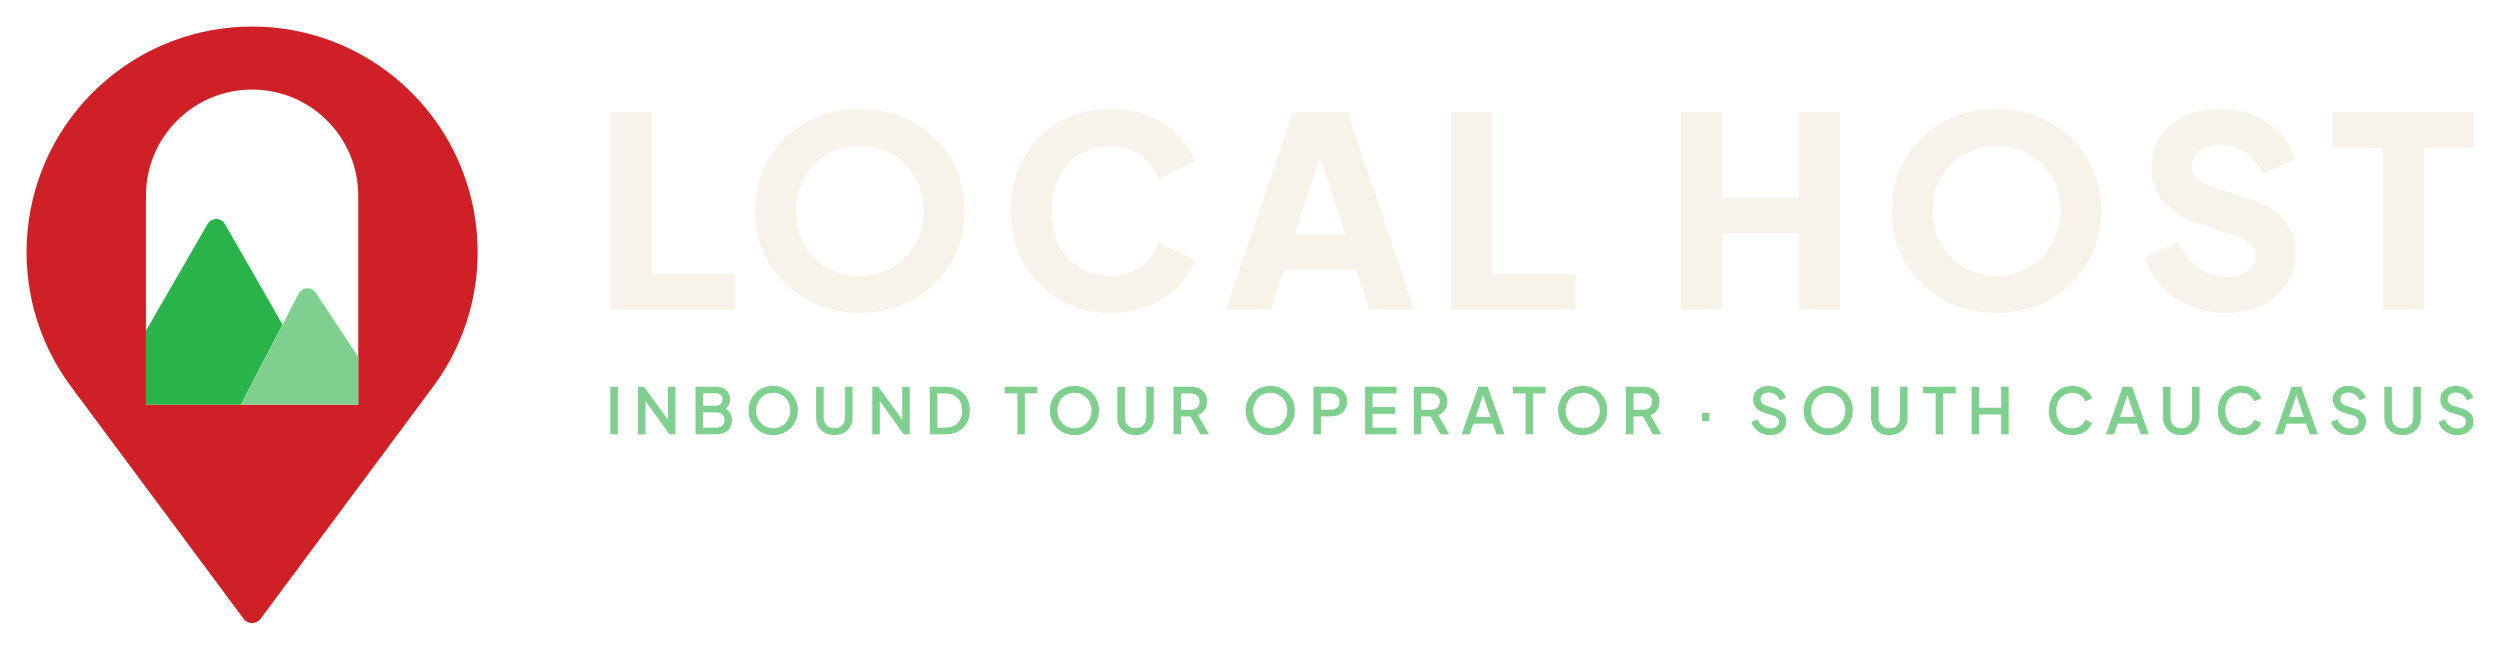
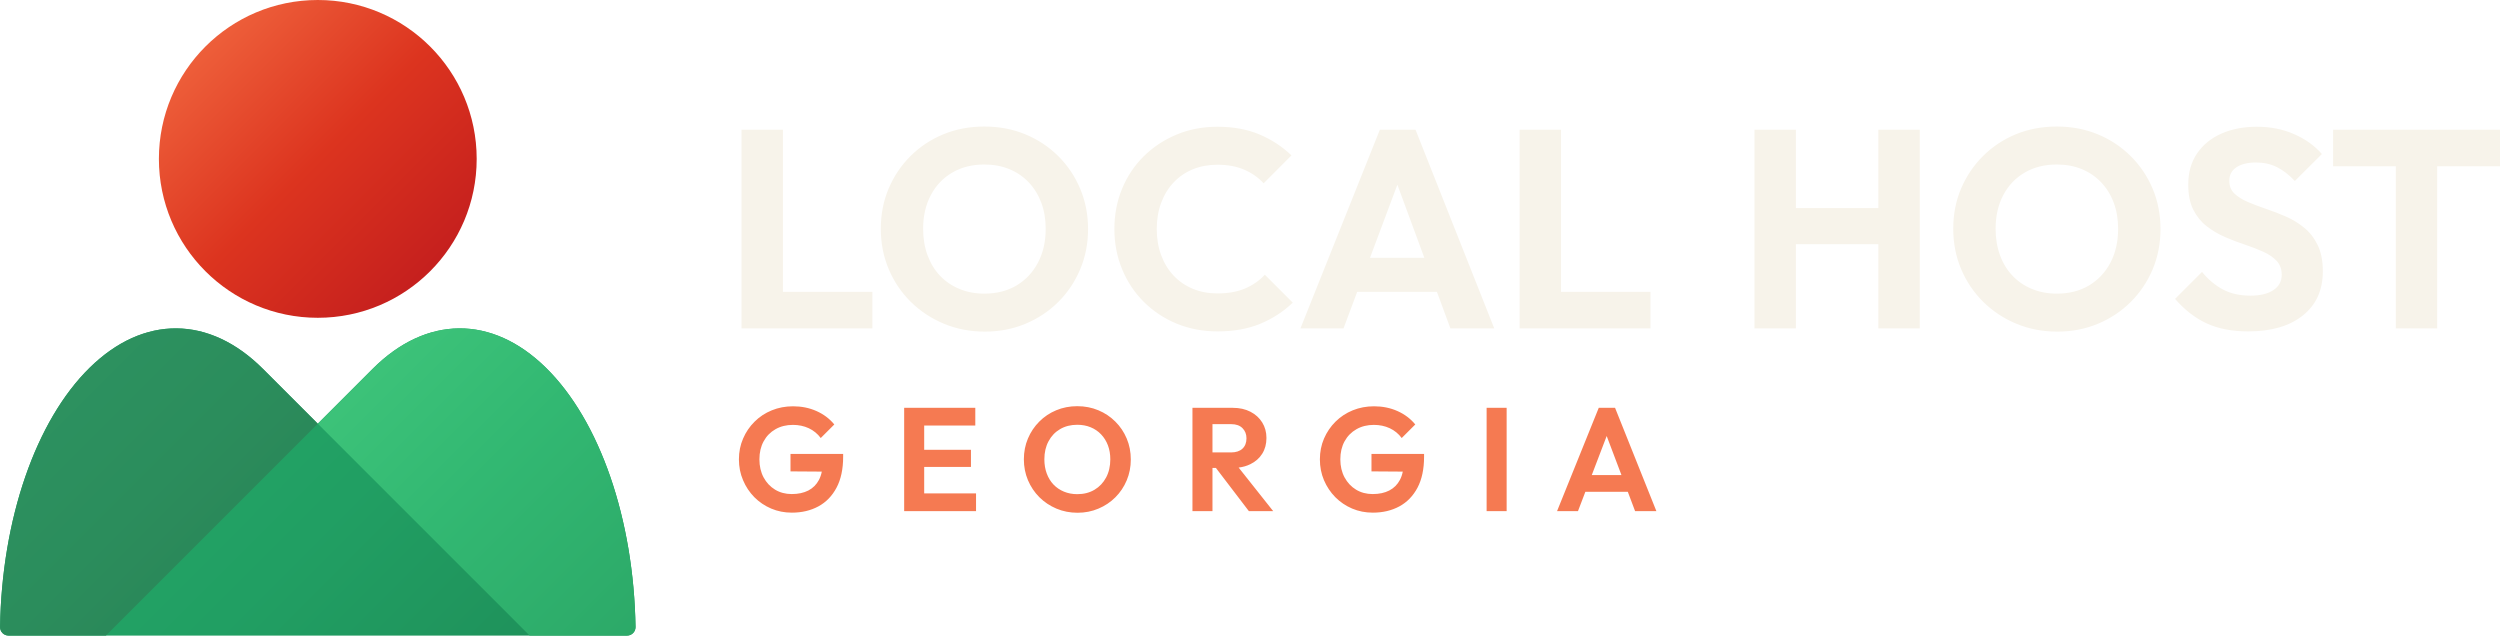
- <svg xmlns="http://www.w3.org/2000/svg" viewBox="0 0 376.84 97.92" role="img" aria-label="Local Host — Open Door (horizontal-reverse)">
-   <path fill="#D02027" d="M10.71 58.28C0.28 44.24 2.2 24.57 15.16 12.82C28.12 1.06 47.88 1.06 60.84 12.82C73.8 24.57 75.73 44.24 65.29 58.28L39.28 93.27C38.98 93.68 38.51 93.92 38 93.92C37.49 93.92 37.02 93.68 36.72 93.27ZM22 61H54V29.5C54 20.66 46.84 13.5 38 13.5C29.16 13.5 22 20.66 22 29.5Z" />
-   <path fill="#2BB34B" d="M22 61V49.85L31.28 33.78C31.29 33.76 31.3 33.75 31.31 33.73C31.57 33.3 32.05 33.01 32.6 33.01C33.09 33.01 33.53 33.25 33.81 33.62C33.83 33.66 33.86 33.7 33.88 33.74C33.89 33.75 33.9 33.77 33.91 33.78L42.59 48.92L36.3 61Z" />
-   <path fill="#7FD08F" d="M54 53.81V61H36.3L45.01 44.29L45.04 44.23L45.04 44.23C45.29 43.77 45.79 43.45 46.35 43.45C46.82 43.45 47.23 43.66 47.51 44C47.54 44.03 47.57 44.07 47.59 44.11C47.6 44.12 47.61 44.13 47.62 44.15ZM116.55 65.59Q115.77 65.59 115.1 65.31Q114.43 65.03 113.92 64.53Q113.42 64.03 113.13 63.35Q112.85 62.68 112.85 61.88Q112.85 61.07 113.13 60.4Q113.41 59.72 113.92 59.22Q114.42 58.72 115.09 58.45Q115.77 58.17 116.55 58.17Q117.34 58.17 118.01 58.45Q118.68 58.73 119.19 59.22Q119.69 59.72 119.97 60.4Q120.26 61.07 120.26 61.88Q120.26 62.68 119.97 63.35Q119.69 64.03 119.18 64.53Q118.68 65.03 118.01 65.31Q117.33 65.59 116.55 65.59ZM191.47 65.59Q190.69 65.59 190.01 65.31Q189.34 65.03 188.84 64.53Q188.33 64.03 188.05 63.35Q187.76 62.68 187.76 61.88Q187.76 61.07 188.05 60.4Q188.33 59.72 188.83 59.22Q189.34 58.72 190.01 58.45Q190.68 58.17 191.47 58.17Q192.25 58.17 192.93 58.45Q193.6 58.73 194.1 59.22Q194.61 59.72 194.89 60.4Q195.17 61.07 195.17 61.88Q195.17 62.68 194.89 63.35Q194.6 64.03 194.1 64.53Q193.6 65.03 192.92 65.31Q192.25 65.59 191.47 65.59ZM238.57 65.59Q237.79 65.59 237.12 65.31Q236.45 65.03 235.94 64.53Q235.44 64.03 235.15 63.35Q234.87 62.68 234.87 61.88Q234.87 61.07 235.15 60.4Q235.43 59.72 235.94 59.22Q236.44 58.72 237.11 58.45Q237.79 58.17 238.57 58.17Q239.36 58.17 240.03 58.45Q240.71 58.73 241.21 59.22Q241.71 59.72 242 60.4Q242.28 61.07 242.28 61.88Q242.28 62.68 241.99 63.35Q241.71 64.03 241.2 64.53Q240.7 65.03 240.03 65.31Q239.36 65.59 238.57 65.59ZM161.96 65.59Q161.18 65.59 160.51 65.31Q159.83 65.03 159.33 64.53Q158.82 64.03 158.54 63.35Q158.26 62.68 158.26 61.88Q158.26 61.07 158.54 60.4Q158.82 59.72 159.32 59.22Q159.83 58.72 160.5 58.45Q161.17 58.17 161.96 58.17Q162.75 58.17 163.42 58.45Q164.09 58.73 164.6 59.22Q165.1 59.72 165.38 60.4Q165.66 61.07 165.66 61.88Q165.66 62.68 165.38 63.35Q165.09 64.03 164.59 64.53Q164.09 65.03 163.41 65.31Q162.74 65.59 161.96 65.59ZM275.58 65.59Q274.8 65.59 274.12 65.31Q273.45 65.03 272.95 64.53Q272.44 64.03 272.16 63.35Q271.87 62.68 271.87 61.88Q271.87 61.07 272.16 60.4Q272.44 59.72 272.94 59.22Q273.45 58.72 274.12 58.45Q274.79 58.17 275.58 58.17Q276.36 58.17 277.04 58.45Q277.71 58.73 278.21 59.22Q278.72 59.72 279 60.4Q279.28 61.07 279.28 61.88Q279.28 62.68 279 63.35Q278.71 64.03 278.21 64.53Q277.71 65.03 277.03 65.31Q276.36 65.59 275.58 65.59ZM140.16 65.47V58.29H142.51Q143.63 58.29 144.45 58.74Q145.28 59.19 145.73 60Q146.19 60.8 146.19 61.88Q146.19 62.94 145.73 63.75Q145.28 64.57 144.45 65.02Q143.63 65.47 142.51 65.47ZM104.84 65.47V58.29H107.87Q108.55 58.29 109.04 58.53Q109.52 58.76 109.79 59.2Q110.05 59.64 110.05 60.24Q110.05 60.76 109.78 61.19Q109.64 61.42 109.4 61.6Q109.61 61.72 109.76 61.87Q110.06 62.16 110.2 62.53Q110.34 62.9 110.34 63.31Q110.34 64.32 109.69 64.9Q109.03 65.47 107.88 65.47ZM213.11 65.47V58.29H215.72Q216.44 58.29 216.99 58.55Q217.54 58.82 217.85 59.33Q218.17 59.83 218.17 60.53Q218.17 61.28 217.8 61.81Q217.43 62.34 216.8 62.58L218.46 65.47H217.17L215.65 62.77H214.24V65.47ZM245.09 65.47V58.29H247.7Q248.43 58.29 248.98 58.55Q249.53 58.82 249.84 59.33Q250.15 59.83 250.15 60.53Q250.15 61.28 249.79 61.81Q249.42 62.34 248.79 62.58L250.45 65.47H249.16L247.64 62.77H246.23V65.47ZM176.89 65.47V58.29H179.5Q180.23 58.29 180.78 58.55Q181.33 58.82 181.64 59.33Q181.95 59.83 181.95 60.53Q181.95 61.28 181.58 61.81Q181.21 62.34 180.59 62.58L182.25 65.47H180.95L179.43 62.77H178.03V65.47ZM197.99 65.47V58.29H200.6Q201.33 58.29 201.88 58.55Q202.43 58.82 202.74 59.33Q203.05 59.83 203.05 60.53Q203.05 61.23 202.74 61.73Q202.43 62.23 201.88 62.5Q201.33 62.77 200.6 62.77H199.12V65.47ZM317.45 65.47 319.97 58.29H321.38L323.91 65.47H322.69L322.14 63.86H319.22L318.66 65.47ZM220.32 65.47 222.85 58.29H224.26L226.79 65.47H225.57L225.02 63.86H222.09L221.54 65.47ZM342.92 65.47 345.45 58.29H346.86L349.39 65.47H348.17L347.62 63.86H344.69L344.14 65.47ZM96.17 65.47V58.29H97.08L100.68 63.25V58.29H101.81V65.47H100.9L97.3 60.44V65.47ZM131.49 65.47V58.29H132.4L136 63.25V58.29H137.13V65.47H136.21L132.62 60.44V65.47ZM191.47 64.55Q192.03 64.55 192.5 64.35Q192.96 64.15 193.31 63.78Q193.66 63.42 193.85 62.93Q194.04 62.44 194.04 61.88Q194.04 61.31 193.85 60.83Q193.66 60.34 193.31 59.97Q192.96 59.61 192.5 59.41Q192.03 59.21 191.47 59.21Q190.91 59.21 190.44 59.41Q189.97 59.61 189.63 59.97Q189.28 60.34 189.09 60.83Q188.9 61.31 188.9 61.88Q188.9 62.44 189.09 62.93Q189.28 63.42 189.63 63.78Q189.97 64.15 190.44 64.35Q190.91 64.55 191.47 64.55ZM116.55 64.55Q117.11 64.55 117.58 64.35Q118.05 64.15 118.39 63.78Q118.74 63.42 118.93 62.93Q119.12 62.44 119.12 61.88Q119.12 61.31 118.93 60.83Q118.74 60.34 118.39 59.97Q118.05 59.61 117.58 59.41Q117.11 59.21 116.55 59.21Q115.99 59.21 115.53 59.41Q115.06 59.61 114.71 59.97Q114.36 60.34 114.17 60.83Q113.98 61.31 113.98 61.88Q113.98 62.44 114.17 62.93Q114.36 63.42 114.71 63.78Q115.06 64.15 115.53 64.35Q116 64.55 116.55 64.55ZM238.57 64.55Q239.13 64.55 239.6 64.35Q240.07 64.15 240.42 63.78Q240.76 63.42 240.95 62.93Q241.14 62.44 241.14 61.88Q241.14 61.31 240.95 60.83Q240.76 60.34 240.42 59.97Q240.07 59.61 239.6 59.41Q239.13 59.21 238.57 59.21Q238.01 59.21 237.55 59.41Q237.08 59.61 236.73 59.97Q236.38 60.34 236.19 60.83Q236 61.31 236 61.88Q236 62.44 236.19 62.93Q236.38 63.42 236.73 63.78Q237.08 64.15 237.55 64.35Q238.02 64.55 238.57 64.55ZM161.96 64.55Q162.52 64.55 162.99 64.35Q163.45 64.15 163.8 63.78Q164.15 63.42 164.34 62.93Q164.53 62.44 164.53 61.88Q164.53 61.31 164.34 60.83Q164.15 60.34 163.8 59.97Q163.45 59.61 162.99 59.41Q162.52 59.21 161.96 59.21Q161.4 59.21 160.93 59.41Q160.46 59.61 160.12 59.97Q159.77 60.34 159.58 60.83Q159.39 61.31 159.39 61.88Q159.39 62.44 159.58 62.93Q159.77 63.42 160.12 63.78Q160.46 64.15 160.93 64.35Q161.4 64.55 161.96 64.55ZM275.58 64.55Q276.14 64.55 276.61 64.35Q277.07 64.15 277.42 63.78Q277.77 63.42 277.96 62.93Q278.15 62.44 278.15 61.88Q278.15 61.31 277.96 60.83Q277.77 60.34 277.42 59.97Q277.07 59.61 276.61 59.41Q276.14 59.21 275.58 59.21Q275.02 59.21 274.55 59.41Q274.08 59.61 273.74 59.97Q273.39 60.34 273.2 60.83Q273.01 61.31 273.01 61.88Q273.01 62.44 273.2 62.93Q273.39 63.42 273.74 63.78Q274.08 64.15 274.55 64.35Q275.02 64.55 275.58 64.55ZM297.19 65.47V58.29H298.32V61.46H301.65V58.29H302.78V65.47H301.65V62.47H298.32V65.47ZM205.77 65.47V58.29H210.5V59.3H206.9V61.36H210.3V62.38H206.9V64.46H210.5V65.47ZM362.16 65.59Q361.35 65.59 360.73 65.25Q360.11 64.91 359.76 64.33Q359.41 63.74 359.41 62.98V58.29H360.54V62.94Q360.54 63.41 360.75 63.78Q360.96 64.14 361.32 64.35Q361.69 64.55 362.16 64.55Q362.64 64.55 363 64.35Q363.36 64.14 363.57 63.78Q363.77 63.41 363.77 62.94V58.29H364.91V62.98Q364.91 63.74 364.56 64.33Q364.21 64.91 363.59 65.25Q362.97 65.59 362.16 65.59ZM284.79 65.59Q283.99 65.59 283.36 65.25Q282.74 64.91 282.39 64.33Q282.04 63.74 282.04 62.98V58.29H283.18V62.94Q283.18 63.41 283.38 63.78Q283.59 64.14 283.95 64.35Q284.32 64.55 284.79 64.55Q285.27 64.55 285.63 64.35Q285.99 64.14 286.2 63.78Q286.41 63.41 286.41 62.94V58.29H287.54V62.98Q287.54 63.74 287.19 64.33Q286.84 64.91 286.22 65.25Q285.6 65.59 284.79 65.59ZM125.76 65.59Q124.96 65.59 124.34 65.25Q123.72 64.91 123.37 64.33Q123.02 63.74 123.02 62.98V58.29H124.15V62.94Q124.15 63.41 124.36 63.78Q124.56 64.14 124.93 64.35Q125.29 64.55 125.76 64.55Q126.24 64.55 126.6 64.35Q126.97 64.14 127.17 63.78Q127.38 63.41 127.38 62.94V58.29H128.51V62.98Q128.51 63.74 128.16 64.33Q127.81 64.91 127.2 65.25Q126.58 65.59 125.76 65.59ZM171.17 65.59Q170.37 65.59 169.74 65.25Q169.12 64.91 168.77 64.33Q168.42 63.74 168.42 62.98V58.29H169.56V62.94Q169.56 63.41 169.76 63.78Q169.97 64.14 170.34 64.35Q170.7 64.55 171.17 64.55Q171.65 64.55 172.01 64.35Q172.37 64.14 172.58 63.78Q172.79 63.41 172.79 62.94V58.29H173.92V62.98Q173.92 63.74 173.57 64.33Q173.22 64.91 172.6 65.25Q171.98 65.59 171.17 65.59ZM328.8 65.59Q327.99 65.59 327.37 65.25Q326.75 64.91 326.4 64.33Q326.05 63.74 326.05 62.98V58.29H327.18V62.94Q327.18 63.41 327.39 63.78Q327.6 64.14 327.96 64.35Q328.33 64.55 328.8 64.55Q329.28 64.55 329.64 64.35Q330 64.14 330.21 63.78Q330.42 63.41 330.42 62.94V58.29H331.55V62.98Q331.55 63.74 331.2 64.33Q330.85 64.91 330.23 65.25Q329.61 65.59 328.8 65.59ZM266.82 65.59Q266.14 65.59 265.56 65.34Q264.99 65.08 264.58 64.64Q264.17 64.19 263.98 63.62L264.94 63.21Q265.2 63.87 265.71 64.23Q266.21 64.59 266.87 64.59Q267.25 64.59 267.54 64.47Q267.83 64.34 267.99 64.13Q268.15 63.91 268.15 63.61Q268.15 63.22 267.92 62.99Q267.7 62.75 267.27 62.62L265.92 62.2Q265.11 61.95 264.68 61.43Q264.26 60.91 264.26 60.22Q264.26 59.61 264.56 59.15Q264.86 58.69 265.38 58.43Q265.91 58.17 266.58 58.17Q267.23 58.17 267.76 58.4Q268.3 58.63 268.67 59.02Q269.05 59.42 269.23 59.94L268.29 60.35Q268.07 59.78 267.62 59.48Q267.18 59.17 266.59 59.17Q266.23 59.17 265.96 59.29Q265.69 59.41 265.54 59.63Q265.39 59.86 265.39 60.16Q265.39 60.51 265.61 60.78Q265.83 61.05 266.28 61.19L267.54 61.58Q268.4 61.84 268.83 62.33Q269.26 62.82 269.26 63.53Q269.26 64.14 268.95 64.6Q268.64 65.06 268.09 65.33Q267.54 65.59 266.82 65.59ZM354.2 65.59Q353.52 65.59 352.94 65.34Q352.37 65.08 351.96 64.64Q351.55 64.19 351.36 63.62L352.32 63.21Q352.58 63.87 353.09 64.23Q353.59 64.59 354.25 64.59Q354.63 64.59 354.92 64.47Q355.21 64.34 355.37 64.13Q355.53 63.91 355.53 63.61Q355.53 63.22 355.3 62.99Q355.08 62.75 354.65 62.62L353.3 62.2Q352.49 61.95 352.06 61.43Q351.64 60.91 351.64 60.22Q351.64 59.61 351.94 59.15Q352.24 58.69 352.76 58.43Q353.29 58.17 353.96 58.17Q354.61 58.17 355.14 58.4Q355.68 58.63 356.05 59.02Q356.43 59.42 356.61 59.94L355.67 60.35Q355.45 59.78 355 59.48Q354.56 59.17 353.97 59.17Q353.61 59.17 353.34 59.29Q353.07 59.41 352.92 59.63Q352.77 59.86 352.77 60.16Q352.77 60.51 352.99 60.78Q353.21 61.05 353.66 61.19L354.92 61.58Q355.78 61.84 356.21 62.33Q356.64 62.82 356.64 63.53Q356.64 64.14 356.33 64.6Q356.02 65.06 355.47 65.33Q354.92 65.59 354.2 65.59ZM370.4 65.59Q369.72 65.59 369.14 65.34Q368.56 65.08 368.16 64.64Q367.75 64.19 367.56 63.62L368.52 63.21Q368.78 63.87 369.28 64.23Q369.79 64.59 370.44 64.59Q370.83 64.59 371.12 64.47Q371.4 64.34 371.56 64.13Q371.72 63.91 371.72 63.61Q371.72 63.22 371.5 62.99Q371.28 62.75 370.84 62.62L369.49 62.2Q368.68 61.95 368.26 61.43Q367.84 60.91 367.84 60.22Q367.84 59.61 368.14 59.15Q368.43 58.69 368.96 58.43Q369.48 58.17 370.16 58.17Q370.81 58.17 371.34 58.4Q371.87 58.63 372.25 59.02Q372.63 59.42 372.81 59.94L371.86 60.35Q371.65 59.78 371.2 59.48Q370.75 59.17 370.16 59.17Q369.81 59.17 369.54 59.29Q369.26 59.41 369.11 59.63Q368.96 59.86 368.96 60.16Q368.96 60.51 369.19 60.78Q369.41 61.05 369.86 61.19L371.12 61.58Q371.98 61.84 372.41 62.33Q372.84 62.82 372.84 63.53Q372.84 64.14 372.53 64.6Q372.22 65.06 371.67 65.33Q371.12 65.59 370.4 65.59ZM312.39 65.59Q311.62 65.59 310.97 65.31Q310.33 65.03 309.85 64.54Q309.37 64.04 309.1 63.36Q308.83 62.69 308.83 61.88Q308.83 61.07 309.1 60.4Q309.36 59.72 309.84 59.22Q310.32 58.72 310.97 58.45Q311.62 58.17 312.39 58.17Q313.15 58.17 313.75 58.43Q314.35 58.69 314.77 59.11Q315.19 59.54 315.37 60.03L314.34 60.51Q314.12 59.93 313.61 59.57Q313.1 59.21 312.39 59.21Q311.68 59.21 311.13 59.55Q310.58 59.88 310.27 60.48Q309.96 61.08 309.96 61.88Q309.96 62.68 310.27 63.28Q310.58 63.88 311.13 64.22Q311.68 64.55 312.39 64.55Q313.1 64.55 313.61 64.19Q314.12 63.83 314.34 63.26L315.37 63.74Q315.19 64.22 314.77 64.65Q314.35 65.07 313.75 65.33Q313.15 65.59 312.39 65.59ZM337.87 65.59Q337.1 65.59 336.45 65.31Q335.8 65.03 335.32 64.54Q334.84 64.04 334.58 63.36Q334.31 62.69 334.31 61.88Q334.31 61.07 334.57 60.4Q334.84 59.72 335.32 59.22Q335.8 58.72 336.45 58.45Q337.1 58.17 337.87 58.17Q338.62 58.17 339.23 58.43Q339.83 58.69 340.25 59.11Q340.66 59.54 340.84 60.03L339.82 60.51Q339.59 59.93 339.09 59.57Q338.58 59.21 337.87 59.21Q337.15 59.21 336.6 59.55Q336.05 59.88 335.75 60.48Q335.44 61.08 335.44 61.88Q335.44 62.68 335.75 63.28Q336.05 63.88 336.6 64.22Q337.15 64.55 337.87 64.55Q338.58 64.55 339.09 64.19Q339.59 63.83 339.82 63.26L340.84 63.74Q340.66 64.22 340.25 64.65Q339.83 65.07 339.23 65.33Q338.62 65.59 337.87 65.59ZM141.29 64.46H142.53Q143.3 64.46 143.86 64.14Q144.42 63.82 144.73 63.24Q145.03 62.66 145.03 61.87Q145.03 61.08 144.72 60.51Q144.41 59.93 143.85 59.62Q143.29 59.3 142.53 59.3H141.29ZM291.78 65.47V59.3H289.87V58.29H294.79V59.3H292.91V65.47ZM229.96 65.47V59.3H228.06V58.29H232.98V59.3H231.1V65.47ZM153.35 65.47V59.3H151.44V58.29H156.36V59.3H154.48V65.47ZM92 65.47V58.29H93.13V65.47ZM105.97 64.46H107.96Q108.53 64.46 108.87 64.15Q109.21 63.84 109.21 63.31Q109.21 62.79 108.87 62.47Q108.53 62.15 107.96 62.15H105.97ZM199.12 61.76H200.63Q201.02 61.76 201.31 61.61Q201.6 61.46 201.76 61.18Q201.92 60.9 201.92 60.53Q201.92 60.15 201.76 59.88Q201.6 59.6 201.31 59.45Q201.02 59.3 200.63 59.3H199.12ZM246.23 61.76H247.73Q248.12 61.76 248.41 61.61Q248.7 61.46 248.86 61.18Q249.02 60.9 249.02 60.53Q249.02 60.15 248.86 59.88Q248.7 59.6 248.41 59.45Q248.12 59.3 247.73 59.3H246.23ZM178.03 61.76H179.53Q179.92 61.76 180.21 61.61Q180.5 61.46 180.66 61.18Q180.82 60.9 180.82 60.53Q180.82 60.15 180.66 59.88Q180.5 59.6 180.21 59.45Q179.92 59.3 179.53 59.3H178.03ZM214.24 61.76H215.74Q216.13 61.76 216.42 61.61Q216.71 61.46 216.87 61.18Q217.03 60.9 217.03 60.53Q217.03 60.15 216.87 59.88Q216.71 59.6 216.42 59.45Q216.13 59.3 215.74 59.3H214.24ZM105.97 61.16H107.89Q108.36 61.16 108.64 60.89Q108.92 60.62 108.92 60.19Q108.92 59.76 108.64 59.52Q108.36 59.28 107.89 59.28H105.97ZM319.55 62.85H321.8L320.68 59.55ZM222.43 62.85H224.67L223.55 59.55ZM345.03 62.85H347.27L346.15 59.55ZM256.56 63.49V62.24H257.66V63.49Z" />
-   <path fill="#F7F3EA" d="M129.6 47.17Q126.24 47.17 123.36 46.01Q120.48 44.85 118.34 42.75Q116.2 40.65 115 37.85Q113.8 35.05 113.8 31.77Q113.8 28.49 114.98 25.69Q116.16 22.89 118.3 20.81Q120.44 18.73 123.32 17.57Q126.2 16.41 129.6 16.41Q133 16.41 135.88 17.57Q138.76 18.73 140.9 20.81Q143.04 22.89 144.22 25.69Q145.4 28.49 145.4 31.77Q145.4 35.05 144.2 37.85Q143 40.65 140.86 42.75Q138.72 44.85 135.84 46.01Q132.96 47.17 129.6 47.17ZM300.96 47.17Q297.6 47.17 294.72 46.01Q291.84 44.85 289.7 42.75Q287.56 40.65 286.36 37.85Q285.16 35.05 285.16 31.77Q285.16 28.49 286.34 25.69Q287.52 22.89 289.66 20.81Q291.8 18.73 294.68 17.57Q297.56 16.41 300.96 16.41Q304.36 16.41 307.24 17.57Q310.12 18.73 312.26 20.81Q314.4 22.89 315.58 25.69Q316.76 28.49 316.76 31.77Q316.76 35.05 315.56 37.85Q314.36 40.65 312.22 42.75Q310.08 44.85 307.2 46.01Q304.32 47.17 300.96 47.17ZM184.8 46.69 194.88 16.89H203.12L213.2 46.69H206.44L204.44 40.61H193.52L191.52 46.69ZM253.36 46.69V16.89H259.56V29.77H271.16V16.89H277.36V46.69H271.16V35.17H259.56V46.69ZM335.4 47.17Q332.6 47.17 330.14 46.15Q327.68 45.13 325.9 43.25Q324.12 41.37 323.24 38.81L328.32 36.53Q329.44 38.97 331.42 40.37Q333.4 41.77 335.8 41.77Q337.08 41.77 338 41.37Q338.92 40.97 339.44 40.27Q339.96 39.57 339.96 38.61Q339.96 37.57 339.32 36.83Q338.68 36.09 337.32 35.65L331.48 33.73Q327.92 32.57 326.12 30.43Q324.32 28.29 324.32 25.29Q324.32 22.65 325.62 20.65Q326.92 18.65 329.26 17.53Q331.6 16.41 334.64 16.41Q337.32 16.41 339.6 17.33Q341.88 18.25 343.54 19.93Q345.2 21.61 346.04 23.97L341 26.25Q340.16 24.17 338.48 22.99Q336.8 21.81 334.64 21.81Q333.4 21.81 332.44 22.21Q331.48 22.61 330.96 23.35Q330.44 24.09 330.44 25.05Q330.44 26.09 331.12 26.87Q331.8 27.65 333.16 28.09L338.88 29.93Q342.48 31.09 344.26 33.17Q346.04 35.25 346.04 38.25Q346.04 40.85 344.68 42.87Q343.32 44.89 340.94 46.03Q338.56 47.17 335.4 47.17ZM167.36 47.17Q164.16 47.17 161.42 46.01Q158.68 44.85 156.64 42.77Q154.6 40.69 153.46 37.89Q152.32 35.09 152.32 31.77Q152.32 28.45 153.44 25.63Q154.56 22.81 156.6 20.75Q158.64 18.69 161.38 17.55Q164.12 16.41 167.36 16.41Q170.6 16.41 173.18 17.49Q175.76 18.57 177.56 20.37Q179.36 22.17 180.12 24.37L174.64 27.01Q173.88 24.85 171.98 23.43Q170.08 22.01 167.36 22.01Q164.72 22.01 162.72 23.25Q160.72 24.49 159.62 26.67Q158.52 28.85 158.52 31.77Q158.52 34.69 159.62 36.89Q160.72 39.09 162.72 40.33Q164.72 41.57 167.36 41.57Q170.08 41.57 171.98 40.15Q173.88 38.73 174.64 36.57L180.12 39.21Q179.36 41.41 177.56 43.21Q175.76 45.01 173.18 46.09Q170.6 47.17 167.36 47.17ZM129.6 41.57Q131.64 41.57 133.38 40.85Q135.12 40.13 136.44 38.83Q137.76 37.53 138.48 35.73Q139.2 33.93 139.2 31.77Q139.2 29.61 138.48 27.83Q137.76 26.05 136.44 24.73Q135.12 23.41 133.38 22.71Q131.64 22.01 129.6 22.01Q127.56 22.01 125.82 22.71Q124.08 23.41 122.76 24.73Q121.44 26.05 120.72 27.83Q120 29.61 120 31.77Q120 33.93 120.72 35.73Q121.44 37.53 122.76 38.83Q124.08 40.13 125.82 40.85Q127.56 41.57 129.6 41.57ZM300.96 41.57Q303 41.57 304.74 40.85Q306.48 40.13 307.8 38.83Q309.12 37.53 309.84 35.73Q310.56 33.93 310.56 31.77Q310.56 29.61 309.84 27.83Q309.12 26.05 307.8 24.73Q306.48 23.41 304.74 22.71Q303 22.01 300.96 22.01Q298.92 22.01 297.18 22.71Q295.44 23.41 294.12 24.73Q292.8 26.05 292.08 27.83Q291.36 29.61 291.36 31.77Q291.36 33.93 292.08 35.73Q292.8 37.53 294.12 38.83Q295.44 40.13 297.18 40.85Q298.92 41.57 300.96 41.57ZM359.2 46.69V22.29H351.64V16.89H372.84V22.29H365.4V46.69ZM92 46.69V16.89H98.2V41.29H110.8V46.69ZM218.68 46.69V16.89H224.88V41.29H237.48V46.69ZM195.24 35.21H202.72L199 23.71Z" />
+ <svg xmlns="http://www.w3.org/2000/svg" viewBox="0 0 472.01 120" role="img" aria-labelledby="logo-horizontal-reverse-title">
+   <defs>
+     <linearGradient id="logo-horizontal-reverse-overlap" x1="30" y1="70" x2="90" y2="130" gradientUnits="userSpaceOnUse">
+       <stop offset="0" stop-color="#24A566" />
+       <stop offset=".5" stop-color="#219F63" />
+       <stop offset="1" stop-color="#1F925B" />
+     </linearGradient>
+     <linearGradient id="logo-horizontal-reverse-left" x1="0.5" y1="61.5" x2="59.5" y2="120.5" gradientUnits="userSpaceOnUse">
+       <stop offset="0" stop-color="#2E9462" />
+       <stop offset=".5" stop-color="#2B8D5C" />
+       <stop offset="1" stop-color="#298055" />
+     </linearGradient>
+     <linearGradient id="logo-horizontal-reverse-right" x1="60.5" y1="61.5" x2="119.5" y2="120.5" gradientUnits="userSpaceOnUse">
+       <stop offset="0" stop-color="#41C77C" />
+       <stop offset=".5" stop-color="#32B872" />
+       <stop offset="1" stop-color="#2CA968" />
+     </linearGradient>
+     <linearGradient id="logo-horizontal-reverse-sun" x1="30" y1="0" x2="90" y2="60" gradientUnits="userSpaceOnUse">
+       <stop offset="0" stop-color="#F57045" />
+       <stop offset=".5" stop-color="#DC341F" />
+       <stop offset="1" stop-color="#BC171D" />
+     </linearGradient>
+   </defs>
+   <path fill="url(#logo-horizontal-reverse-overlap)" d="M1.6 120A1.6 1.6 0 0 1 0.01 118.4A33.18 58 0 0 1 49.66 69.66L60 80L70.34 69.66A33.18 58 0 0 1 119.99 118.4A1.6 1.6 0 0 1 118.4 120Z" />
+   <path fill="url(#logo-horizontal-reverse-left)" d="M1.6 120A1.6 1.6 0 0 1 0.01 118.4A33.18 58 0 0 1 49.66 69.66L60 80L20 120Z" />
+   <path fill="url(#logo-horizontal-reverse-right)" d="M60 80L70.34 69.66A33.18 58 0 0 1 119.99 118.4A1.6 1.6 0 0 1 118.4 120L100 120Z" />
+   <circle fill="url(#logo-horizontal-reverse-sun)" cx="60" cy="30" r="30" />
+   <path fill="#F7F3EA" d="M185.95 62.61Q181.78 62.61 178.21 61.12Q174.64 59.63 171.96 56.99Q169.28 54.34 167.79 50.81Q166.3 47.27 166.3 43.2Q166.3 39.1 167.78 35.6Q169.26 32.11 171.91 29.46Q174.57 26.82 178.12 25.35Q181.67 23.89 185.84 23.89Q190.02 23.89 193.57 25.35Q197.12 26.82 199.79 29.46Q202.46 32.11 203.94 35.63Q205.43 39.16 205.43 43.25Q205.43 47.32 203.94 50.85Q202.46 54.37 199.81 57.01Q197.15 59.65 193.61 61.13Q190.07 62.61 185.95 62.61ZM388.43 62.61Q384.26 62.61 380.69 61.12Q377.12 59.63 374.44 56.99Q371.77 54.34 370.27 50.81Q368.78 47.27 368.78 43.2Q368.78 39.1 370.26 35.6Q371.75 32.11 374.4 29.46Q377.05 26.82 380.6 25.35Q384.16 23.89 388.33 23.89Q392.5 23.89 396.05 25.35Q399.61 26.82 402.27 29.46Q404.94 32.11 406.43 35.63Q407.91 39.16 407.91 43.25Q407.91 47.32 406.43 50.85Q404.94 54.37 402.29 57.01Q399.64 59.65 396.1 61.13Q392.55 62.61 388.43 62.61ZM331.25 62V24.5H339.07V39.29H354.64V24.5H362.46V62H354.64V46.1H339.07V62ZM245.53 62 260.52 24.5H267.26L282.12 62H273.84L271.3 55.11H256.24L253.66 62ZM424.46 62.57Q419.89 62.57 416.61 61.05Q413.33 59.52 410.66 56.43L415.75 51.34Q417.5 53.48 419.69 54.65Q421.88 55.82 424.92 55.82Q427.66 55.82 429.23 54.77Q430.8 53.72 430.8 51.89Q430.8 50.28 429.84 49.26Q428.88 48.24 427.31 47.53Q425.74 46.82 423.85 46.19Q421.96 45.57 420.08 44.75Q418.2 43.93 416.63 42.71Q415.06 41.49 414.1 39.59Q413.15 37.7 413.15 34.85Q413.15 31.41 414.82 28.96Q416.49 26.52 419.42 25.22Q422.35 23.93 426.09 23.93Q429.99 23.93 433.17 25.34Q436.35 26.74 438.38 29.08L433.27 34.17Q431.61 32.4 429.87 31.54Q428.13 30.68 425.95 30.68Q423.61 30.68 422.25 31.58Q420.9 32.48 420.9 34.14Q420.9 35.62 421.86 36.54Q422.82 37.46 424.39 38.13Q425.96 38.8 427.85 39.44Q429.74 40.08 431.62 40.9Q433.5 41.73 435.07 43.02Q436.64 44.31 437.6 46.3Q438.56 48.29 438.56 51.23Q438.56 56.54 434.8 59.55Q431.04 62.57 424.46 62.57ZM229.89 62.57Q225.73 62.57 222.17 61.11Q218.62 59.64 215.96 57Q213.31 54.35 211.86 50.83Q210.4 47.3 210.4 43.23Q210.4 39.14 211.86 35.62Q213.31 32.11 215.95 29.5Q218.6 26.89 222.14 25.41Q225.69 23.93 229.85 23.93Q234.34 23.93 237.78 25.38Q241.22 26.83 243.83 29.34L238.58 34.61Q237.07 32.96 234.9 32.03Q232.73 31.1 229.85 31.1Q227.32 31.1 225.22 31.96Q223.12 32.82 221.6 34.43Q220.07 36.04 219.24 38.28Q218.4 40.52 218.4 43.23Q218.4 45.96 219.24 48.2Q220.07 50.44 221.6 52.05Q223.12 53.66 225.22 54.53Q227.32 55.4 229.85 55.4Q232.88 55.4 235.07 54.47Q237.26 53.54 238.81 51.87L244.08 57.14Q241.42 59.69 237.94 61.13Q234.46 62.57 229.89 62.57ZM452.34 62V31.39H440.5V24.5H472.01V31.39H460.15V62ZM185.84 55.44Q189.32 55.44 191.92 53.9Q194.52 52.35 195.97 49.59Q197.43 46.84 197.43 43.2Q197.43 40.49 196.6 38.27Q195.76 36.04 194.22 34.42Q192.68 32.8 190.56 31.93Q188.45 31.06 185.84 31.06Q182.4 31.06 179.8 32.58Q177.2 34.09 175.75 36.83Q174.29 39.56 174.29 43.2Q174.29 45.92 175.12 48.19Q175.96 50.46 177.48 52.06Q179.01 53.67 181.14 54.55Q183.28 55.44 185.84 55.44ZM388.33 55.44Q391.81 55.44 394.41 53.9Q397 52.35 398.46 49.59Q399.91 46.84 399.91 43.2Q399.91 40.49 399.08 38.27Q398.25 36.04 396.7 34.42Q395.16 32.8 393.05 31.93Q390.93 31.06 388.33 31.06Q384.88 31.06 382.28 32.58Q379.68 34.09 378.23 36.83Q376.78 39.56 376.78 43.2Q376.78 45.92 377.61 48.19Q378.44 50.46 379.97 52.06Q381.49 53.67 383.63 54.55Q385.76 55.44 388.33 55.44ZM140 62V24.5H147.82V55.11H164.71V62ZM286.91 62V24.5H294.73V55.11H311.62V62ZM268.92 48.67 263.83 34.87 258.66 48.67Z" />
+   <path fill="#F57A52" d="M203.45 96.81Q201.31 96.81 199.46 96.03Q197.62 95.25 196.24 93.88Q194.86 92.5 194.08 90.66Q193.31 88.83 193.31 86.72Q193.31 84.61 194.08 82.79Q194.85 80.97 196.22 79.6Q197.59 78.22 199.42 77.46Q201.25 76.69 203.39 76.69Q205.54 76.69 207.37 77.46Q209.2 78.22 210.58 79.6Q211.96 80.97 212.73 82.8Q213.5 84.63 213.5 86.75Q213.5 88.86 212.73 90.69Q211.96 92.52 210.59 93.89Q209.22 95.26 207.39 96.03Q205.56 96.81 203.45 96.81ZM225.14 96.5V77H232.78Q234.66 77 236.09 77.74Q237.52 78.48 238.31 79.76Q239.11 81.04 239.11 82.69Q239.11 84.4 238.31 85.67Q237.51 86.94 236.07 87.64Q235.08 88.13 233.86 88.28L240.38 96.5H235.79L229.57 88.35H228.92V96.5ZM259.19 96.79Q257.11 96.79 255.29 96.02Q253.47 95.24 252.11 93.87Q250.75 92.49 249.97 90.66Q249.2 88.84 249.2 86.73Q249.2 84.61 249.98 82.8Q250.77 80.98 252.15 79.61Q253.54 78.23 255.4 77.47Q257.27 76.71 259.42 76.71Q261.83 76.71 263.85 77.61Q265.87 78.51 267.21 80.14L264.65 82.7Q263.75 81.49 262.39 80.85Q261.03 80.22 259.39 80.22Q257.53 80.22 256.1 81.04Q254.67 81.85 253.86 83.32Q253.06 84.78 253.06 86.72Q253.06 88.66 253.86 90.14Q254.66 91.62 256.03 92.45Q257.4 93.28 259.17 93.28Q261 93.28 262.3 92.61Q263.61 91.93 264.31 90.61Q264.68 89.91 264.85 89.04L258.94 89V85.7H268.87V86.24Q268.87 89.73 267.63 92.08Q266.38 94.43 264.2 95.61Q262.02 96.79 259.19 96.79ZM149.5 96.79Q147.42 96.79 145.6 96.02Q143.78 95.24 142.42 93.87Q141.06 92.49 140.29 90.66Q139.51 88.84 139.51 86.73Q139.51 84.61 140.3 82.8Q141.08 80.98 142.47 79.61Q143.85 78.23 145.72 77.47Q147.58 76.71 149.73 76.71Q152.14 76.71 154.16 77.61Q156.18 78.51 157.52 80.14L154.96 82.7Q154.06 81.49 152.7 80.85Q151.34 80.22 149.71 80.22Q147.84 80.22 146.41 81.04Q144.98 81.85 144.18 83.32Q143.38 84.78 143.38 86.72Q143.38 88.66 144.17 90.14Q144.97 91.62 146.34 92.45Q147.72 93.28 149.48 93.28Q151.31 93.28 152.62 92.61Q153.92 91.93 154.62 90.61Q154.99 89.91 155.16 89.04L149.25 89V85.7H159.19V86.24Q159.19 89.73 157.94 92.08Q156.69 94.43 154.51 95.61Q152.33 96.79 149.5 96.79ZM293.98 96.5 301.85 77H304.93L312.73 96.5H308.71L307.34 92.86H299.32L297.93 96.5ZM170.71 96.5V77H184.14V80.34H174.49V84.93H183.32V88.16H174.49V93.16H184.28V96.5ZM203.39 93.3Q205.26 93.3 206.66 92.46Q208.05 91.63 208.84 90.15Q209.63 88.67 209.63 86.72Q209.63 85.27 209.18 84.08Q208.73 82.89 207.89 82.01Q207.06 81.14 205.92 80.67Q204.79 80.2 203.39 80.2Q201.55 80.2 200.15 81.02Q198.75 81.84 197.97 83.31Q197.18 84.77 197.18 86.72Q197.18 88.18 197.63 89.4Q198.08 90.61 198.9 91.48Q199.72 92.34 200.87 92.82Q202.02 93.3 203.39 93.3ZM280.68 96.5V77H284.46V96.5ZM228.92 80.08V85.42H232.43Q233.82 85.42 234.58 84.71Q235.34 84 235.34 82.75Q235.34 81.6 234.59 80.84Q233.84 80.08 232.45 80.08ZM306.14 89.7 303.35 82.32 300.53 89.7Z" />
</svg>
